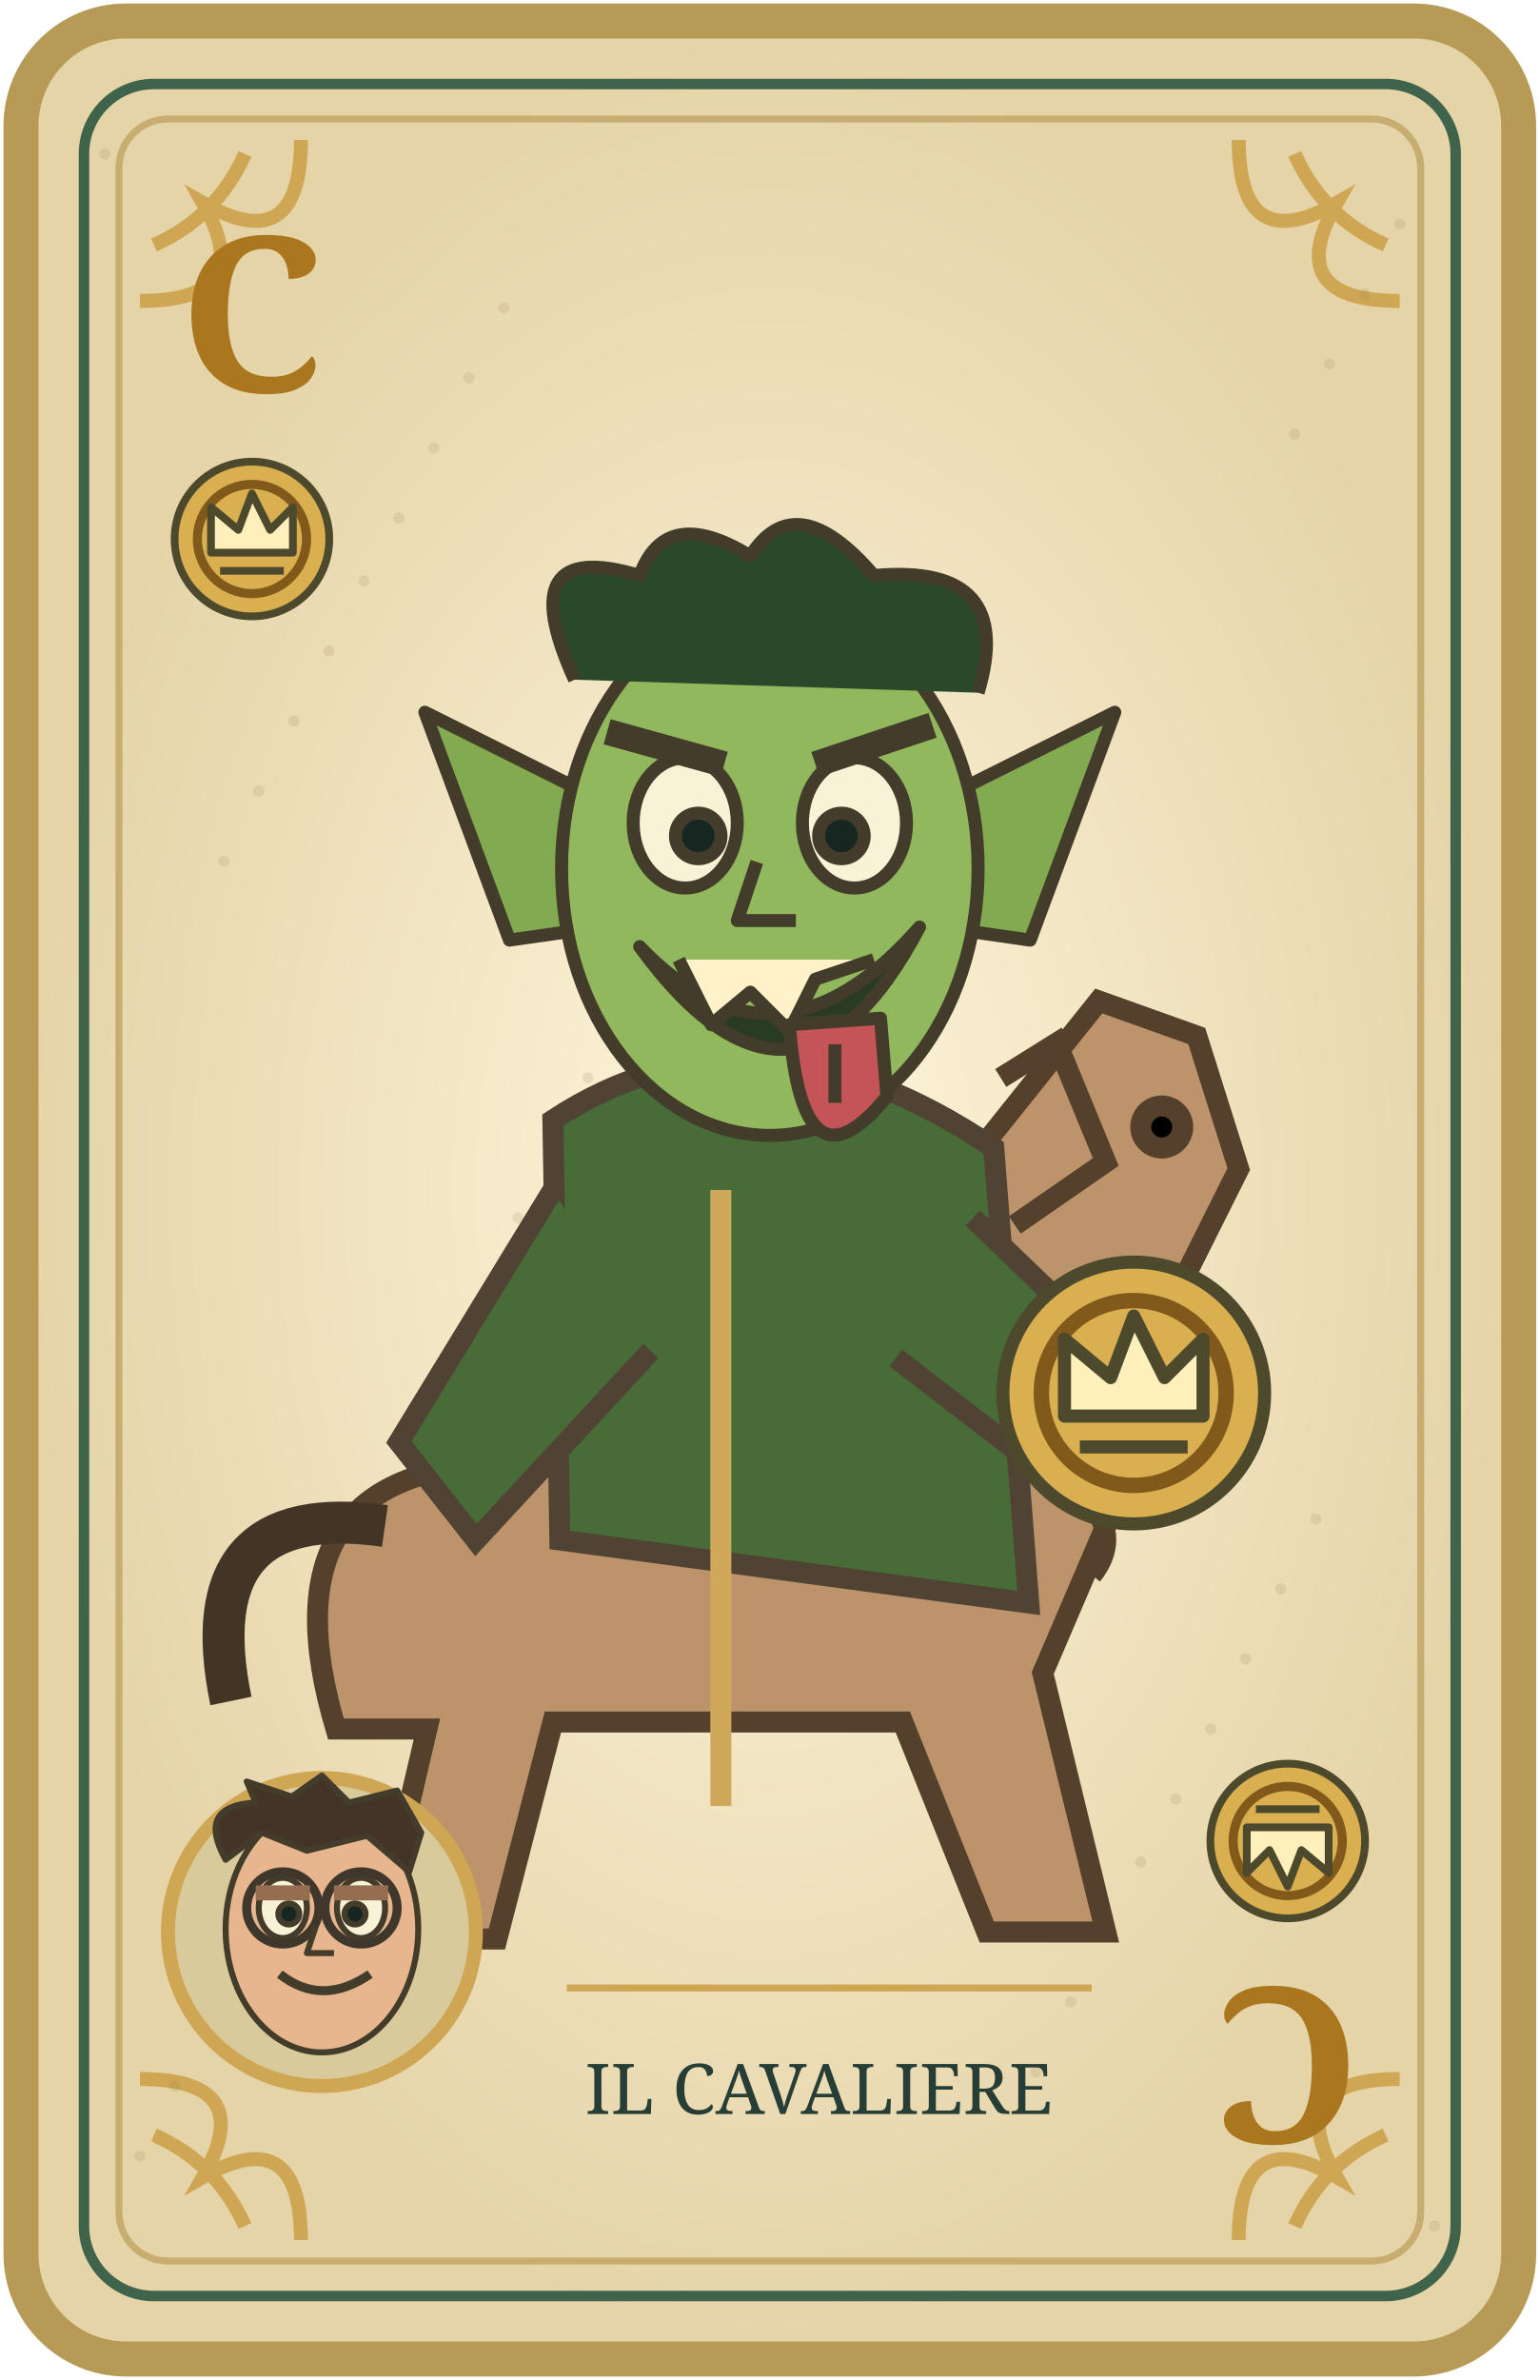
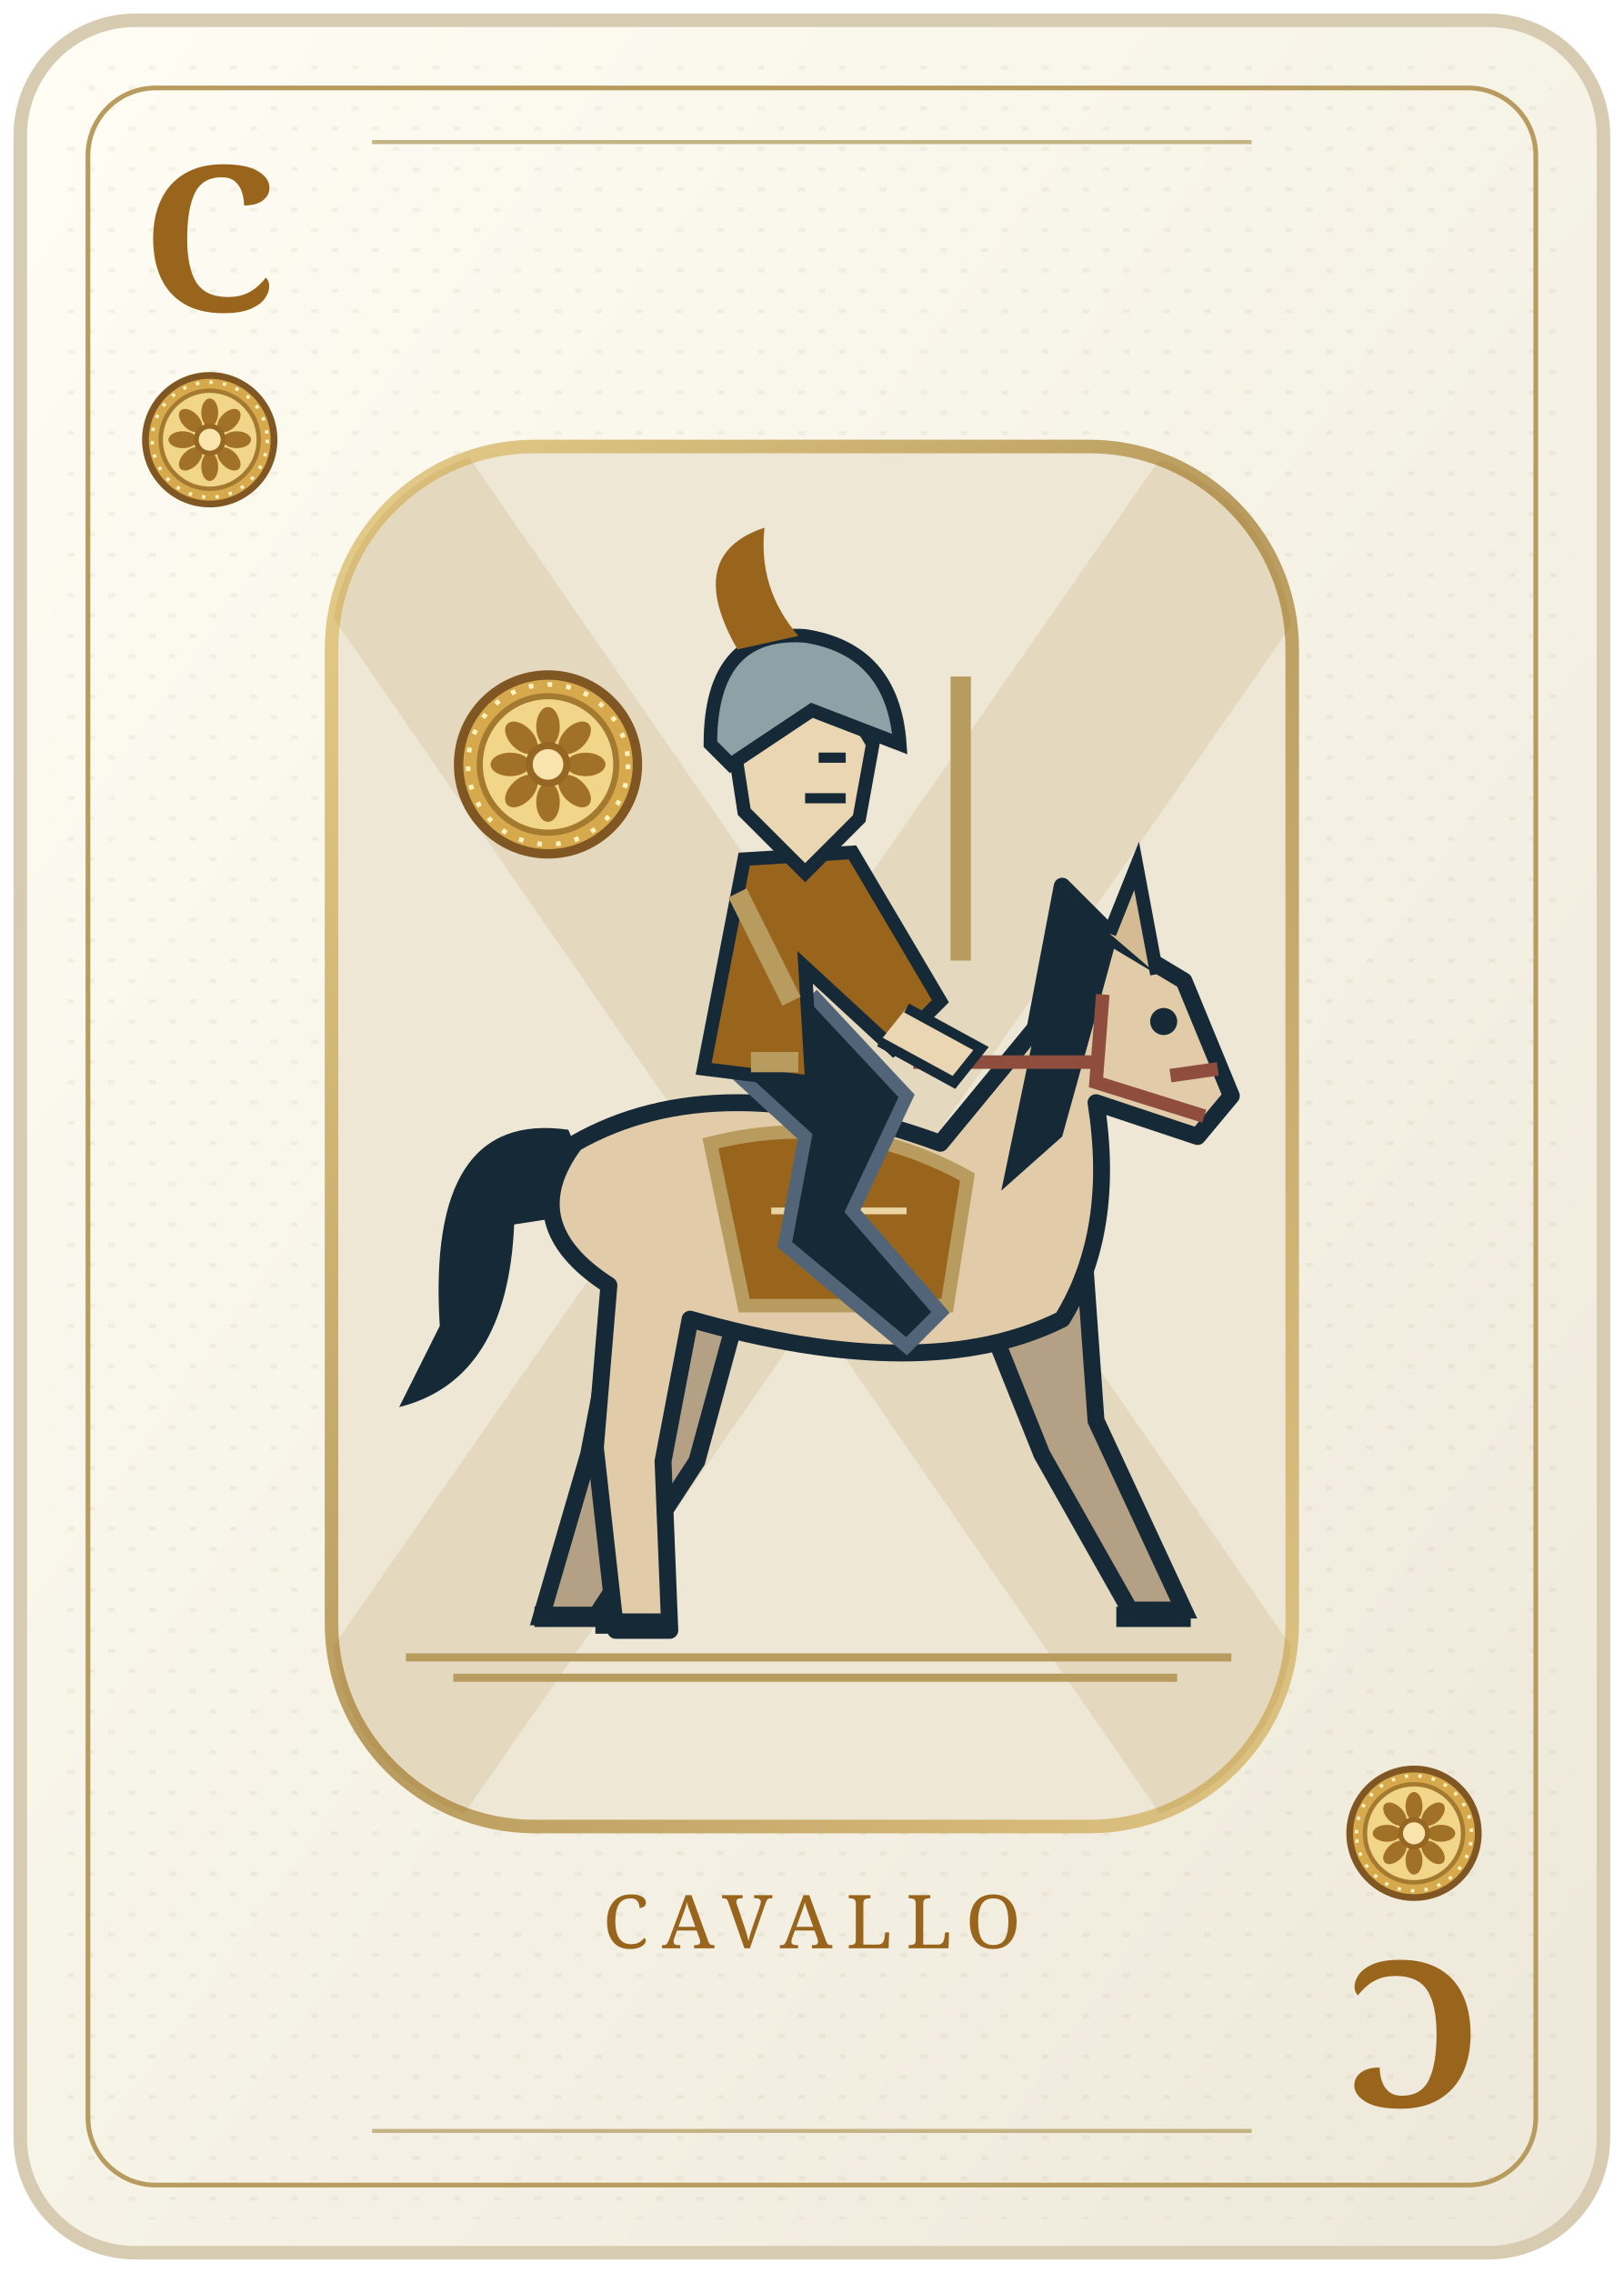
- <svg xmlns="http://www.w3.org/2000/svg" width="220" height="340" viewBox="0 0 220 340">
+ <svg xmlns="http://www.w3.org/2000/svg" width="240" height="336" viewBox="0 0 240 336">
  <defs>
-     <radialGradient id="paper">
-       <stop stop-color="#fff6dd" />
-       <stop offset="1" stop-color="#e5d4a8" />
-     </radialGradient>
-     <radialGradient id="felt">
-       <stop stop-color="#175a46" />
-       <stop offset="1" stop-color="#092f28" />
-     </radialGradient>
+     <linearGradient id="paper" x2="1" y2="1">
+       <stop stop-color="#fffdf4" />
+       <stop offset="1" stop-color="#ede8d9" />
+     </linearGradient>
+     <linearGradient id="foil" x2="1" y2="1">
+       <stop stop-color="#e6ce8b" />
+       <stop offset=".5" stop-color="#b89b5e" />
+       <stop offset="1" stop-color="#dfc583" />
+     </linearGradient>
+     <pattern id="grain" width="6" height="6" patternUnits="userSpaceOnUse">
+       <path d="M1 1h1M4 4h1" stroke="#a89570" opacity=".10" stroke-width=".6" />
+     </pattern>
+     <clipPath id="portrait">
+       <rect x="49" y="66" width="142" height="204" rx="30" />
+     </clipPath>
  </defs>
-   <rect x="3" y="3" width="214" height="334" rx="15" fill="url(#paper)" stroke="#b69a56" stroke-width="5" />
-   <rect x="12" y="12" width="196" height="316" rx="10" fill="none" stroke="#40634b" stroke-width="1.5" />
-   <rect x="17" y="17" width="186" height="306" rx="7" fill="none" stroke="#c8ad71" />
-   <path d="M0 23Q17 23 9 9Q23 17 23 0M2 15Q11 11 15 2" transform="translate(20 20) rotate(0)" fill="none" stroke="#cfa653" stroke-width="2" />
-   <path d="M0 23Q17 23 9 9Q23 17 23 0M2 15Q11 11 15 2" transform="translate(200 320) rotate(180)" fill="none" stroke="#cfa653" stroke-width="2" />
-   <path d="M0 23Q17 23 9 9Q23 17 23 0M2 15Q11 11 15 2" transform="translate(200 20) rotate(90)" fill="none" stroke="#cfa653" stroke-width="2" />
-   <path d="M0 23Q17 23 9 9Q23 17 23 0M2 15Q11 11 15 2" transform="translate(20 320) rotate(270)" fill="none" stroke="#cfa653" stroke-width="2" />
-   <circle cx="15" cy="22" r=".8" fill="#927951" opacity=".16" />
-   <circle cx="205" cy="318" r=".8" fill="#927951" opacity=".16" />
-   <circle cx="52" cy="83" r=".8" fill="#927951" opacity=".16" />
-   <circle cx="168" cy="257" r=".8" fill="#927951" opacity=".16" />
-   <circle cx="89" cy="144" r=".8" fill="#927951" opacity=".16" />
-   <circle cx="131" cy="196" r=".8" fill="#927951" opacity=".16" />
-   <circle cx="126" cy="205" r=".8" fill="#927951" opacity=".16" />
-   <circle cx="94" cy="135" r=".8" fill="#927951" opacity=".16" />
-   <circle cx="163" cy="266" r=".8" fill="#927951" opacity=".16" />
-   <circle cx="57" cy="74" r=".8" fill="#927951" opacity=".16" />
-   <circle cx="200" cy="32" r=".8" fill="#927951" opacity=".16" />
-   <circle cx="20" cy="308" r=".8" fill="#927951" opacity=".16" />
-   <circle cx="47" cy="93" r=".8" fill="#927951" opacity=".16" />
-   <circle cx="173" cy="247" r=".8" fill="#927951" opacity=".16" />
-   <circle cx="84" cy="154" r=".8" fill="#927951" opacity=".16" />
-   <circle cx="136" cy="186" r=".8" fill="#927951" opacity=".16" />
-   <circle cx="121" cy="215" r=".8" fill="#927951" opacity=".16" />
-   <circle cx="99" cy="125" r=".8" fill="#927951" opacity=".16" />
-   <circle cx="158" cy="276" r=".8" fill="#927951" opacity=".16" />
-   <circle cx="62" cy="64" r=".8" fill="#927951" opacity=".16" />
-   <circle cx="195" cy="42" r=".8" fill="#927951" opacity=".16" />
-   <circle cx="25" cy="298" r=".8" fill="#927951" opacity=".16" />
-   <circle cx="42" cy="103" r=".8" fill="#927951" opacity=".16" />
-   <circle cx="178" cy="237" r=".8" fill="#927951" opacity=".16" />
-   <circle cx="79" cy="164" r=".8" fill="#927951" opacity=".16" />
-   <circle cx="141" cy="176" r=".8" fill="#927951" opacity=".16" />
-   <circle cx="116" cy="225" r=".8" fill="#927951" opacity=".16" />
-   <circle cx="104" cy="115" r=".8" fill="#927951" opacity=".16" />
-   <circle cx="153" cy="286" r=".8" fill="#927951" opacity=".16" />
-   <circle cx="67" cy="54" r=".8" fill="#927951" opacity=".16" />
-   <circle cx="190" cy="52" r=".8" fill="#927951" opacity=".16" />
-   <circle cx="30" cy="288" r=".8" fill="#927951" opacity=".16" />
-   <circle cx="37" cy="113" r=".8" fill="#927951" opacity=".16" />
-   <circle cx="183" cy="227" r=".8" fill="#927951" opacity=".16" />
-   <circle cx="74" cy="174" r=".8" fill="#927951" opacity=".16" />
-   <circle cx="146" cy="166" r=".8" fill="#927951" opacity=".16" />
-   <circle cx="111" cy="235" r=".8" fill="#927951" opacity=".16" />
-   <circle cx="109" cy="105" r=".8" fill="#927951" opacity=".16" />
-   <circle cx="148" cy="296" r=".8" fill="#927951" opacity=".16" />
-   <circle cx="72" cy="44" r=".8" fill="#927951" opacity=".16" />
-   <circle cx="185" cy="62" r=".8" fill="#927951" opacity=".16" />
-   <circle cx="35" cy="278" r=".8" fill="#927951" opacity=".16" />
-   <circle cx="32" cy="123" r=".8" fill="#927951" opacity=".16" />
-   <circle cx="188" cy="217" r=".8" fill="#927951" opacity=".16" />
-   <g fill="#aa771e" font-family="Georgia,serif" font-weight="bold" text-anchor="middle">
-     <text x="36" y="56" font-size="31">C</text>
-     <g transform="translate(36 77) rotate(0) scale(0.65)" stroke="#4c492d" stroke-width="1.7" stroke-linejoin="round">
-       <circle r="17" fill="#d9af50" />
-       <circle r="12" fill="none" stroke="#81591b" stroke-width="2" />
-       <path d="M-9 3 -9-7 -3-2 0-10 4-2 9-7 9 3Z" fill="#fff0bb" />
-       <path d="M-7 7H7" />
-     </g>
-     <g transform="rotate(180 110 170)">
-       <text x="36" y="56" font-size="31">C</text>
-       <g transform="translate(36 77) rotate(0) scale(0.65)" stroke="#4c492d" stroke-width="1.7" stroke-linejoin="round">
-         <circle r="17" fill="#d9af50" />
-         <circle r="12" fill="none" stroke="#81591b" stroke-width="2" />
-         <path d="M-9 3 -9-7 -3-2 0-10 4-2 9-7 9 3Z" fill="#fff0bb" />
-         <path d="M-7 7H7" />
-       </g>
+   <rect x="3" y="3" width="234" height="330" rx="17" fill="url(#paper)" stroke="#d7cbb1" stroke-width="2" />
+   <rect x="8" y="8" width="224" height="320" rx="13" fill="url(#grain)" />
+   <rect x="13" y="13" width="214" height="310" rx="10" fill="none" stroke="#b89b5e" stroke-width=".7" />
+   <path d="M55 21H185M55 315H185" stroke="#c4b385" stroke-width=".6" />
+   <text x="31" y="46" fill="#99651d" text-anchor="middle" font-family="Georgia,serif" font-size="30" font-weight="bold">C</text>
+   <g data-suit="DENARI" transform="translate(31 65) rotate(0) scale(0.5)">
+     <circle r="19" fill="#d6aa4c" stroke="#805623" stroke-width="2" />
+     <circle r="14.5" fill="#f1d589" stroke="#a47a31" stroke-width="1.3" />
+     <ellipse cy="-8" rx="2.5" ry="4.2" fill="#a27128" transform="rotate(0)" />
+     <ellipse cy="-8" rx="2.5" ry="4.2" fill="#a27128" transform="rotate(45)" />
+     <ellipse cy="-8" rx="2.5" ry="4.2" fill="#a27128" transform="rotate(90)" />
+     <ellipse cy="-8" rx="2.5" ry="4.2" fill="#a27128" transform="rotate(135)" />
+     <ellipse cy="-8" rx="2.5" ry="4.2" fill="#a27128" transform="rotate(180)" />
+     <ellipse cy="-8" rx="2.5" ry="4.2" fill="#a27128" transform="rotate(225)" />
+     <ellipse cy="-8" rx="2.5" ry="4.2" fill="#a27128" transform="rotate(270)" />
+     <ellipse cy="-8" rx="2.5" ry="4.2" fill="#a27128" transform="rotate(315)" />
+     <circle r="4" fill="#f8e4ac" stroke="#966623" stroke-width="1.5" />
+     <circle r="17" fill="none" stroke="#fff0bf" stroke-dasharray="1 3" stroke-width="1" />
+   </g>
+   <g transform="rotate(180 120 168)">
+     <text x="31" y="46" fill="#99651d" text-anchor="middle" font-family="Georgia,serif" font-size="30" font-weight="bold">C</text>
+     <g data-suit="DENARI" transform="translate(31 65) rotate(0) scale(0.5)">
+       <circle r="19" fill="#d6aa4c" stroke="#805623" stroke-width="2" />
+       <circle r="14.5" fill="#f1d589" stroke="#a47a31" stroke-width="1.3" />
+       <ellipse cy="-8" rx="2.5" ry="4.2" fill="#a27128" transform="rotate(0)" />
+       <ellipse cy="-8" rx="2.5" ry="4.2" fill="#a27128" transform="rotate(45)" />
+       <ellipse cy="-8" rx="2.5" ry="4.2" fill="#a27128" transform="rotate(90)" />
+       <ellipse cy="-8" rx="2.5" ry="4.2" fill="#a27128" transform="rotate(135)" />
+       <ellipse cy="-8" rx="2.5" ry="4.2" fill="#a27128" transform="rotate(180)" />
+       <ellipse cy="-8" rx="2.5" ry="4.2" fill="#a27128" transform="rotate(225)" />
+       <ellipse cy="-8" rx="2.5" ry="4.2" fill="#a27128" transform="rotate(270)" />
+       <ellipse cy="-8" rx="2.5" ry="4.2" fill="#a27128" transform="rotate(315)" />
+       <circle r="4" fill="#f8e4ac" stroke="#966623" stroke-width="1.5" />
+       <circle r="17" fill="none" stroke="#fff0bf" stroke-dasharray="1 3" stroke-width="1" />
    </g>
  </g>
-   <g stroke="#55402c" stroke-width="3">
-     <path d="M48 247Q37 210 72 209H133L137 168 157 143 171 148 177 167 166 189 158 218 149 239 158 276H141L129 246H79L71 277H54L61 247Z" fill="#bc936b" />
-     <path d="M143 154 151 149 158 166 145 175M140 204Q164 215 156 225" fill="none" />
-     <circle cx="166" cy="161" r="3" />
-     <path d="M55 218Q27 214 33 243" fill="none" stroke="#433526" stroke-width="6" />
+   <rect x="49" y="66" width="142" height="204" rx="30" fill="#eee7d5" stroke="url(#foil)" stroke-width="2" />
+   <g clip-path="url(#portrait)">
+     <path d="M50 66 191 270M49 270 191 66" stroke="#99651d" opacity=".12" stroke-width="30" />
+     <g data-figure="cavallo">
+       <path d="M60 245H182M67 248H174" stroke="#b89b5e" stroke-width="1.2" />
+       <path d="M92 189 87 215 80 239H88L103 216 109 194M144 190 154 215 167 238H175L162 210 160 182" fill="#b4a084" stroke="#162936" stroke-width="2.5" />
+       <path d="M84 167Q63 164 65 196L59 208Q75 204 76 181L89 179" fill="#162936" />
+       <path d="M85 169Q106 157 139 169L153 152 157 131 165 139 175 145 182 162 177 168 162 163Q165 182 157 195Q137 205 102 195L98 216 99 241H91L88 214 90 190Q76 181 85 169Z" fill="#e1cba8" stroke="#162936" stroke-width="2.5" stroke-linejoin="round" />
+       <path d="M153 152 157 131 165 139 162 150 157 168 148 176" fill="#162936" />
+       <path d="M164 138 168 128 171 144" fill="#d5bb94" stroke="#162936" stroke-width="2" />
+       <circle cx="172" cy="151" r="2" fill="#162936" />
+       <path d="M173 159 180 158M163 147 162 160 178 165M162 157 135 157" fill="none" stroke="#8f4d3e" stroke-width="2" />
+       <path d="M105 169Q125 164 143 174L140 193 110 193Z" fill="#99651d" stroke="#b89b5e" stroke-width="2" />
+       <path d="M114 179H134M118 184H130" stroke="#ead4a0" />
+       <path d="M120 147 134 162 126 179 139 194 134 199 116 184 119 168 107 157" fill="#162936" stroke="#526578" stroke-width="2" />
+       <path d="M110 127 126 126 139 148 132 155 119 143 120 160 104 158Z" fill="#99651d" stroke="#162936" stroke-width="2" />
+       <path d="M109 132 117 148M111 157 118 157" stroke="#b89b5e" stroke-width="3" />
+       <path d="M134 149 145 155 141 160 130 154" fill="#ead6b2" stroke="#162936" stroke-width="1.5" />
+       <path d="M108 107Q122 97 129 110L127 121 119 129 110 120Z" fill="#ead6b2" stroke="#162936" stroke-width="2" />
+       <path d="M105 110Q105 93 119 94Q132 96 133 110L120 105 108 113Z" fill="#8da1a7" stroke="#162936" stroke-width="2" />
+       <path d="M109 96Q101 82 113 78Q112 87 118 94" fill="#99651d" />
+       <path d="M121 112h4M119 118h6" stroke="#162936" stroke-width="1.5" />
+       <path d="M142 142V100" stroke="#b89b5e" stroke-width="3" />
+       <g data-suit="DENARI" transform="translate(81 113) rotate(0) scale(0.6956522)">
+         <circle r="19" fill="#d6aa4c" stroke="#805623" stroke-width="2" />
+         <circle r="14.5" fill="#f1d589" stroke="#a47a31" stroke-width="1.3" />
+         <ellipse cy="-8" rx="2.5" ry="4.2" fill="#a27128" transform="rotate(0)" />
+         <ellipse cy="-8" rx="2.5" ry="4.2" fill="#a27128" transform="rotate(45)" />
+         <ellipse cy="-8" rx="2.5" ry="4.2" fill="#a27128" transform="rotate(90)" />
+         <ellipse cy="-8" rx="2.5" ry="4.2" fill="#a27128" transform="rotate(135)" />
+         <ellipse cy="-8" rx="2.5" ry="4.2" fill="#a27128" transform="rotate(180)" />
+         <ellipse cy="-8" rx="2.5" ry="4.2" fill="#a27128" transform="rotate(225)" />
+         <ellipse cy="-8" rx="2.5" ry="4.2" fill="#a27128" transform="rotate(270)" />
+         <ellipse cy="-8" rx="2.5" ry="4.2" fill="#a27128" transform="rotate(315)" />
+         <circle r="4" fill="#f8e4ac" stroke="#966623" stroke-width="1.5" />
+         <circle r="17" fill="none" stroke="#fff0bf" stroke-dasharray="1 3" stroke-width="1" />
+       </g>
+       <path d="M88 240H100M165 239H176M79 239H89" stroke="#162936" stroke-width="3" />
+     </g>
  </g>
-   <path d="M79 160Q108 141 142 164L147 229 80 220Z" fill="#476c38" stroke="#514333" stroke-width="3" />
-   <path d="M103 170V258" stroke="#d0a85a" stroke-width="3" />
-   <path d="M79 170 57 206 68 220 93 193M139 174 165 199 154 214 128 194" fill="#476c38" stroke="#514333" stroke-width="3" />
-   <g transform="translate(110 125) scale(0.93)" stroke="#443c2a" stroke-width="2" stroke-linejoin="round">
-     <path d="M-27-12 -53-25 -40 10 -26 8M27-12 53-25 40 10 26 8" fill="#82aa51" />
-     <ellipse cy="-1" rx="32" ry="41" fill="#91b85c" />
-     <path d="M-30-30Q-40-52-20-46Q-16-57-3-49Q4-60 16-46Q38-48 32-28" fill="#29492a" />
-     <ellipse cx="-13" cy="-8" rx="8" ry="10" fill="#f9f2d6" />
-     <ellipse cx="13" cy="-8" rx="8" ry="10" fill="#f9f2d6" />
-     <circle cx="-11" cy="-6" r="3.5" fill="#172620" />
-     <circle cx="11" cy="-6" r="3.5" fill="#172620" />
-     <path d="M-25-22 -7-17M7-17 25-23" stroke-width="4" />
-     <path d="M-2-2 -5 7 4 7" fill="none" />
-     <path d="M-20 11Q1 33 23 8Q4 44-20 11Z" fill="#293a25" />
-     <path d="M-14 13 -9 23 -3 18 3 24 7 16 16 13" fill="#fff1c8" />
-     <path d="M3 23Q5 50 18 34L17 22Z" fill="#c45458" />
-     <path d="M10 26V35" />
-   </g>
-   <g transform="translate(162 199) rotate(0) scale(1.1)" stroke="#4c492d" stroke-width="1.7" stroke-linejoin="round">
-     <circle r="17" fill="#d9af50" />
-     <circle r="12" fill="none" stroke="#81591b" stroke-width="2" />
-     <path d="M-9 3 -9-7 -3-2 0-10 4-2 9-7 9 3Z" fill="#fff0bb" />
-     <path d="M-7 7H7" />
-   </g>
-   <circle cx="46" cy="276" r="22" fill="#d9ca9c" stroke="#cfa653" stroke-width="2" />
-   <g transform="translate(46 276) scale(0.43)" stroke="#443c2a" stroke-width="2" stroke-linejoin="round">
-     <ellipse cy="-1" rx="32" ry="41" fill="#e7b68e" />
-     <path d="M-32-24Q-42-42-22-43L-25-50 -10-45 0-52 9-43 25-47 33-33 29-20 15-32 -5-27 -20-33Z" fill="#443427" />
-     <ellipse cx="-13" cy="-8" rx="8" ry="10" fill="#f9f2d6" />
-     <ellipse cx="13" cy="-8" rx="8" ry="10" fill="#f9f2d6" />
-     <circle cx="-11" cy="-6" r="3.5" fill="#172620" />
-     <circle cx="11" cy="-6" r="3.5" fill="#172620" />
-     <g fill="none" stroke="#40372c" stroke-width="3">
-       <circle cx="-13" cy="-8" r="12" />
-       <circle cx="13" cy="-8" r="12" />
-       <path d="M-1-8H1" />
-     </g>
-     <path d="M-22-13H-4M4-13H22" stroke="#956e51" stroke-width="5" />
-     <path d="M-2-2 -5 7 4 7" fill="none" />
-     <path d="M-14 14Q0 25 16 14" fill="none" stroke-width="3" />
-   </g>
-   <path d="M81 284H156" stroke="#cfa653" />
-   <text x="117" y="302" font-size="10" fill="#263e35" text-anchor="middle" font-family="Georgia">IL CAVALIERE</text>
+   <text x="120" y="288" fill="#99651d" text-anchor="middle" font-family="Georgia,serif" font-size="11" letter-spacing="2">CAVALLO</text>
</svg>
